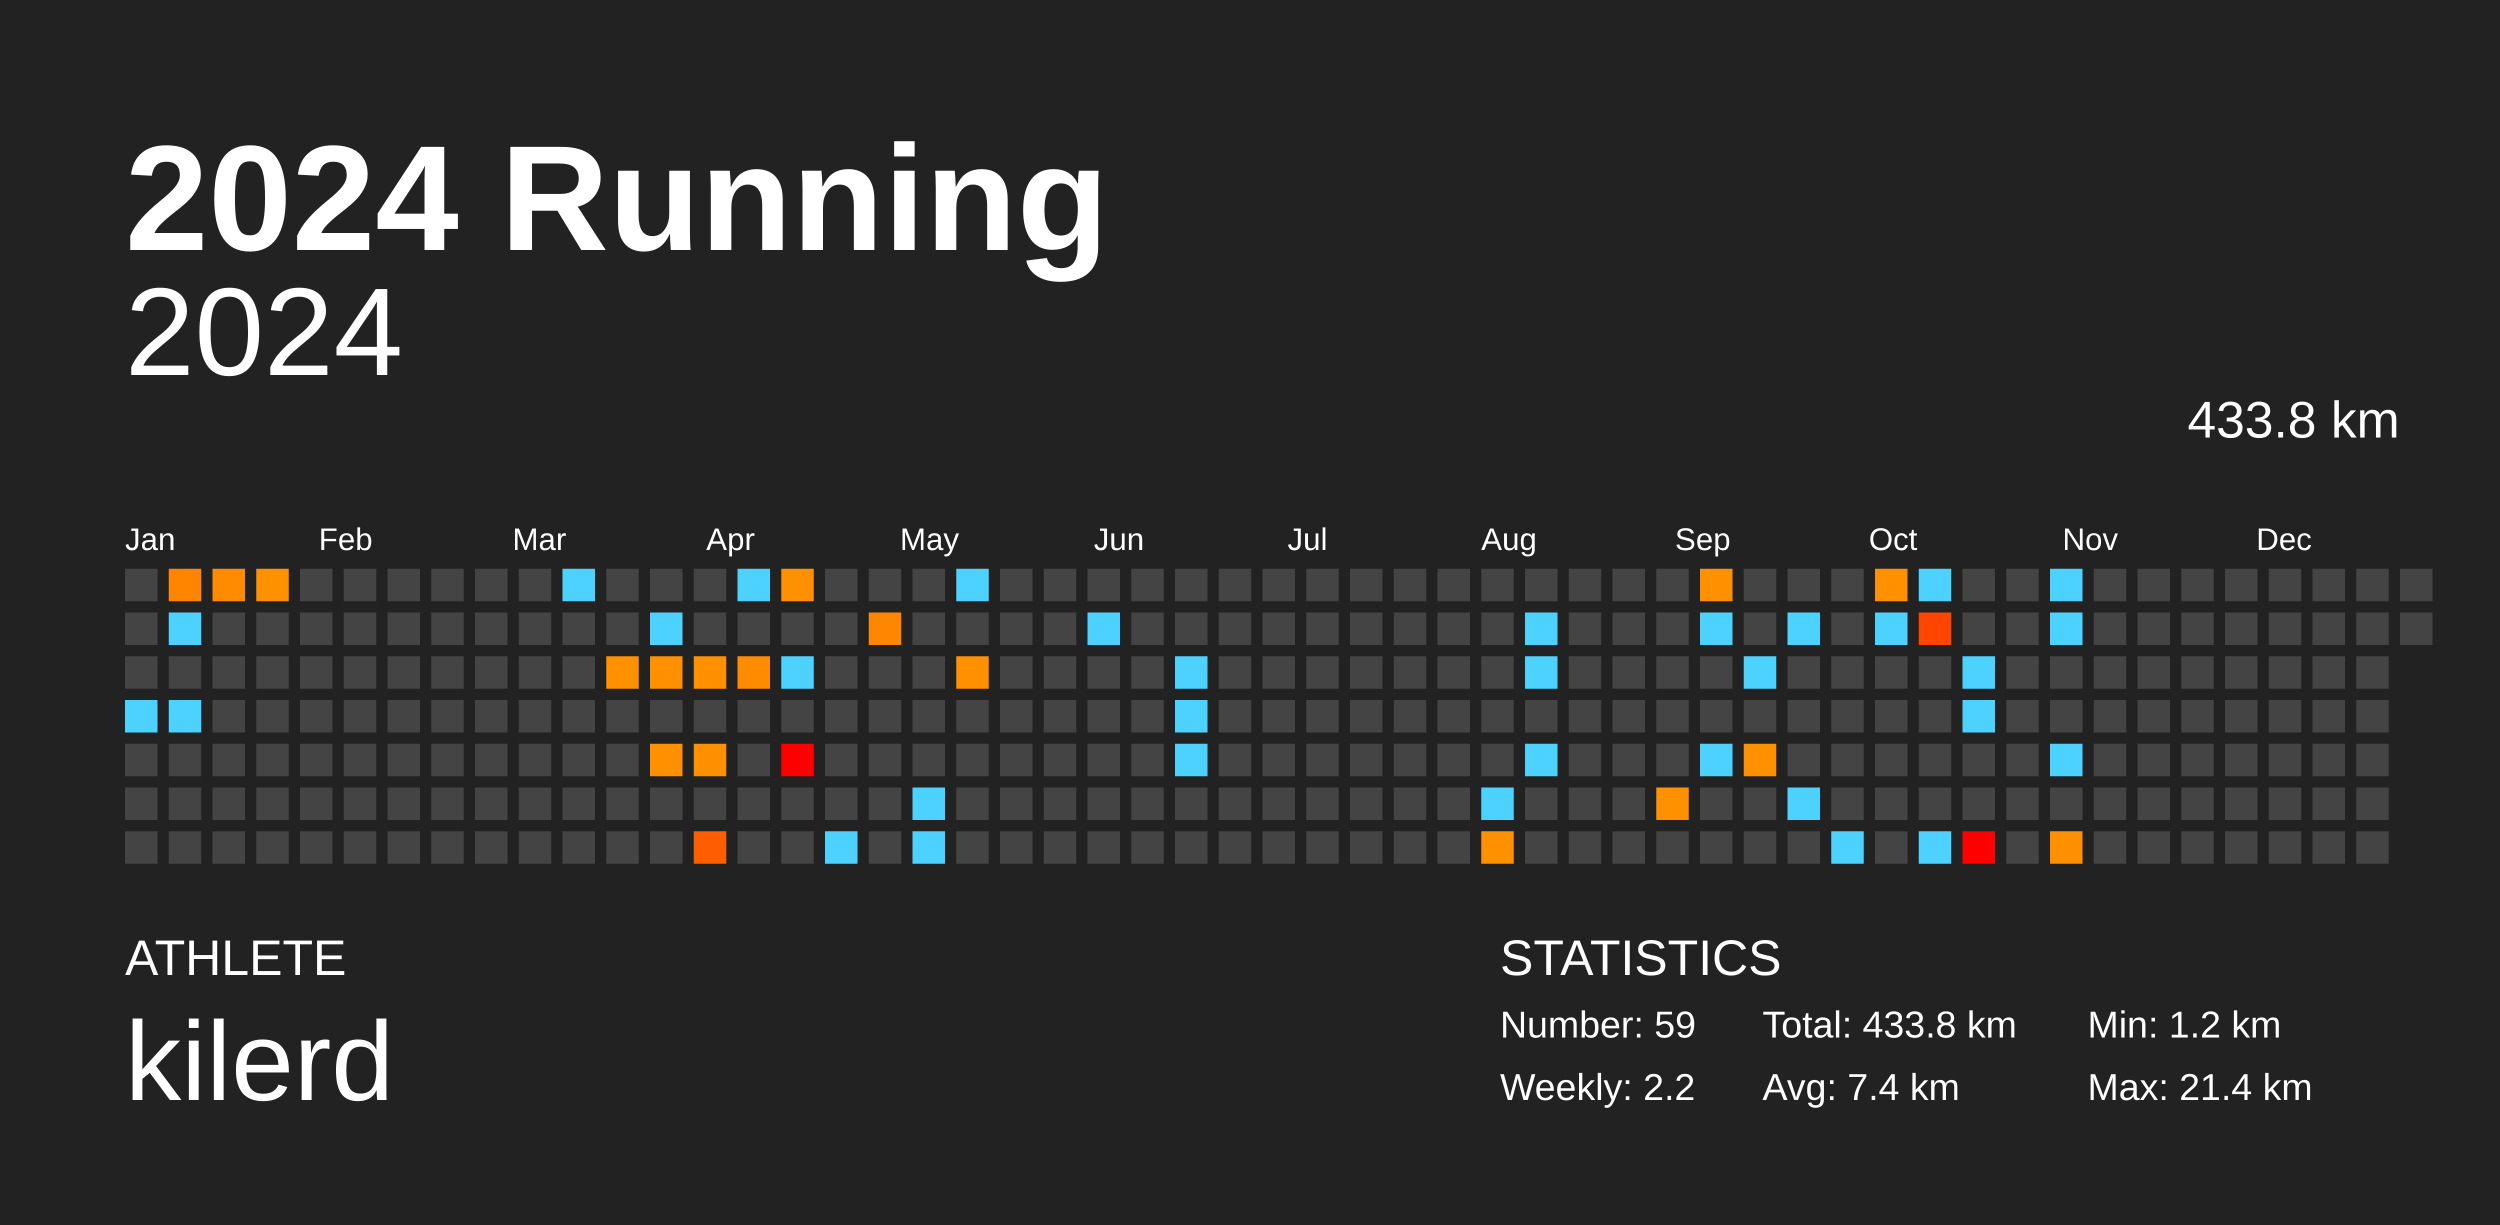
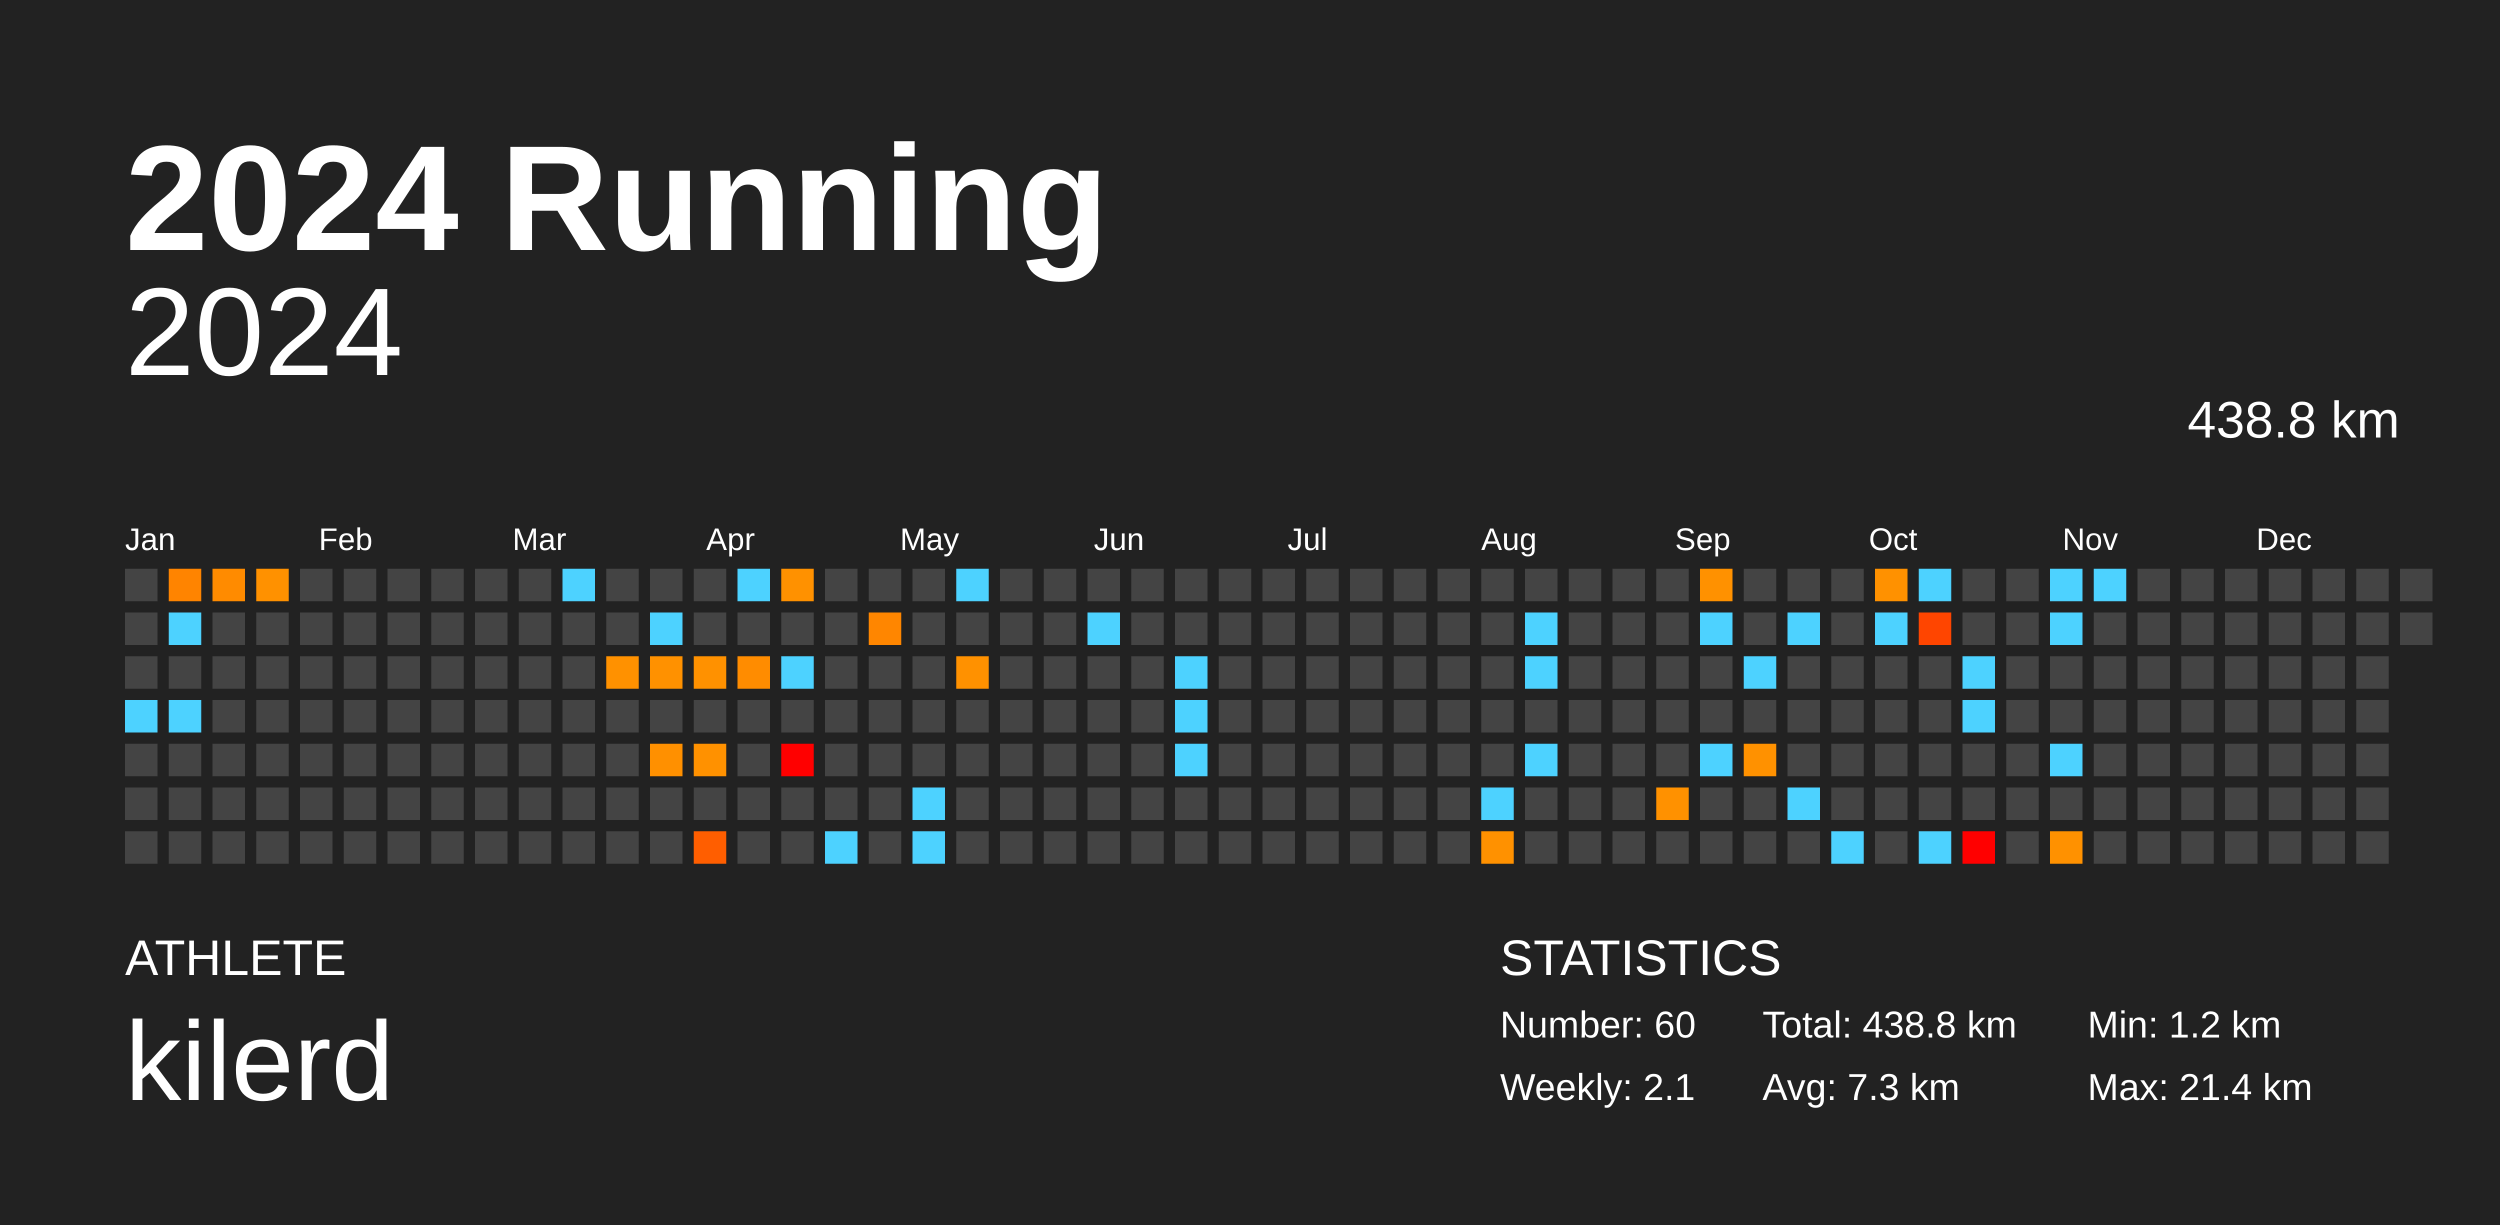
<svg xmlns="http://www.w3.org/2000/svg" baseProfile="full" height="98mm" version="1.1" viewBox="0,0,200,98" width="200mm">
  <defs />
  <rect fill="#222222" height="98" width="200" x="0" y="0" />
  <text fill="#FFFFFF" style="font-size:12px; font-family:Arial; font-weight:bold;" x="10" y="20">2024 Running</text>
  <text fill="#FFFFFF" style="font-size:4px; font-family:Arial" x="10" y="78">ATHLETE</text>
  <text fill="#FFFFFF" style="font-size:9px; font-family:Arial" x="10" y="88">kilerd</text>
  <text fill="#FFFFFF" style="font-size:4px; font-family:Arial" x="120" y="78">STATISTICS</text>
-   <text fill="#FFFFFF" style="font-size:3px; font-family:Arial" x="120" y="83">Number: 59</text>
-   <text fill="#FFFFFF" style="font-size:3px; font-family:Arial" x="120" y="88">Weekly: 2.2</text>
-   <text fill="#FFFFFF" style="font-size:3px; font-family:Arial" x="141" y="83">Total: 433.8 km</text>
-   <text fill="#FFFFFF" style="font-size:3px; font-family:Arial" x="141" y="88">Avg: 7.4 km</text>
+   <text fill="#FFFFFF" style="font-size:3px; font-family:Arial" x="120" y="83">Number: 60</text>
+   <text fill="#FFFFFF" style="font-size:3px; font-family:Arial" x="120" y="88">Weekly: 2.1</text>
+   <text fill="#FFFFFF" style="font-size:3px; font-family:Arial" x="141" y="83">Total: 438.8 km</text>
+   <text fill="#FFFFFF" style="font-size:3px; font-family:Arial" x="141" y="88">Avg: 7.3 km</text>
  <text fill="#FFFFFF" style="font-size:3px; font-family:Arial" x="167" y="83">Min: 1.2 km</text>
  <text fill="#FFFFFF" style="font-size:3px; font-family:Arial" x="167" y="88">Max: 21.4 km</text>
  <text alignment-baseline="hanging" fill="#FFFFFF" style="font-size:10.0px; font-family:Arial;" x="10" y="30">2024</text>
-   <text alignment-baseline="hanging" fill="#FFFFFF" style="font-size:4.125px; font-family:Arial;" x="175" y="35">433.8 km</text>
+   <text alignment-baseline="hanging" fill="#FFFFFF" style="font-size:4.125px; font-family:Arial;" x="175" y="35">438.8 km</text>
  <text fill="#FFFFFF" style="font-size:2.5px; font-family:Arial" x="10.0" y="44">Jan</text>
  <text fill="#FFFFFF" style="font-size:2.5px; font-family:Arial" x="25.5" y="44">Feb</text>
  <text fill="#FFFFFF" style="font-size:2.5px; font-family:Arial" x="41.0" y="44">Mar</text>
  <text fill="#FFFFFF" style="font-size:2.5px; font-family:Arial" x="56.5" y="44">Apr</text>
  <text fill="#FFFFFF" style="font-size:2.5px; font-family:Arial" x="72.0" y="44">May</text>
  <text fill="#FFFFFF" style="font-size:2.5px; font-family:Arial" x="87.5" y="44">Jun</text>
  <text fill="#FFFFFF" style="font-size:2.5px; font-family:Arial" x="103.0" y="44">Jul</text>
  <text fill="#FFFFFF" style="font-size:2.5px; font-family:Arial" x="118.5" y="44">Aug</text>
  <text fill="#FFFFFF" style="font-size:2.5px; font-family:Arial" x="134.0" y="44">Sep</text>
  <text fill="#FFFFFF" style="font-size:2.5px; font-family:Arial" x="149.5" y="44">Oct</text>
  <text fill="#FFFFFF" style="font-size:2.5px; font-family:Arial" x="165.0" y="44">Nov</text>
  <text fill="#FFFFFF" style="font-size:2.5px; font-family:Arial" x="180.5" y="44">Dec</text>
  <rect fill="#444444" height="2.6" width="2.6" x="10.0" y="45.5" />
  <rect fill="#444444" height="2.6" width="2.6" x="10.0" y="49.0" />
  <rect fill="#444444" height="2.6" width="2.6" x="10.0" y="52.5" />
  <rect fill="#4dd2ff" height="2.6" width="2.6" x="10.0" y="56.0" />
  <rect fill="#444444" height="2.6" width="2.6" x="10.0" y="59.5" />
  <rect fill="#444444" height="2.6" width="2.6" x="10.0" y="63.0" />
  <rect fill="#444444" height="2.6" width="2.6" x="10.0" y="66.5" />
  <rect fill="#ff8400" height="2.6" width="2.6" x="13.5" y="45.5" />
  <rect fill="#4dd2ff" height="2.6" width="2.6" x="13.5" y="49.0" />
  <rect fill="#444444" height="2.6" width="2.6" x="13.5" y="52.5" />
  <rect fill="#4dd2ff" height="2.6" width="2.6" x="13.5" y="56.0" />
  <rect fill="#444444" height="2.6" width="2.6" x="13.5" y="59.5" />
  <rect fill="#444444" height="2.6" width="2.6" x="13.5" y="63.0" />
  <rect fill="#444444" height="2.6" width="2.6" x="13.5" y="66.5" />
  <rect fill="#ff8b00" height="2.6" width="2.6" x="17.0" y="45.5" />
  <rect fill="#444444" height="2.6" width="2.6" x="17.0" y="49.0" />
  <rect fill="#444444" height="2.6" width="2.6" x="17.0" y="52.5" />
  <rect fill="#444444" height="2.6" width="2.6" x="17.0" y="56.0" />
  <rect fill="#444444" height="2.6" width="2.6" x="17.0" y="59.5" />
  <rect fill="#444444" height="2.6" width="2.6" x="17.0" y="63.0" />
  <rect fill="#444444" height="2.6" width="2.6" x="17.0" y="66.5" />
  <rect fill="#ff9100" height="2.6" width="2.6" x="20.5" y="45.5" />
  <rect fill="#444444" height="2.6" width="2.6" x="20.5" y="49.0" />
  <rect fill="#444444" height="2.6" width="2.6" x="20.5" y="52.5" />
  <rect fill="#444444" height="2.6" width="2.6" x="20.5" y="56.0" />
  <rect fill="#444444" height="2.6" width="2.6" x="20.5" y="59.5" />
  <rect fill="#444444" height="2.6" width="2.6" x="20.5" y="63.0" />
  <rect fill="#444444" height="2.6" width="2.6" x="20.5" y="66.5" />
  <rect fill="#444444" height="2.6" width="2.6" x="24.0" y="45.5" />
  <rect fill="#444444" height="2.6" width="2.6" x="24.0" y="49.0" />
  <rect fill="#444444" height="2.6" width="2.6" x="24.0" y="52.5" />
  <rect fill="#444444" height="2.6" width="2.6" x="24.0" y="56.0" />
  <rect fill="#444444" height="2.6" width="2.6" x="24.0" y="59.5" />
  <rect fill="#444444" height="2.6" width="2.6" x="24.0" y="63.0" />
  <rect fill="#444444" height="2.6" width="2.6" x="24.0" y="66.5" />
  <rect fill="#444444" height="2.6" width="2.6" x="27.5" y="45.5" />
  <rect fill="#444444" height="2.6" width="2.6" x="27.5" y="49.0" />
  <rect fill="#444444" height="2.6" width="2.6" x="27.5" y="52.5" />
  <rect fill="#444444" height="2.6" width="2.6" x="27.5" y="56.0" />
  <rect fill="#444444" height="2.6" width="2.6" x="27.5" y="59.5" />
  <rect fill="#444444" height="2.6" width="2.6" x="27.5" y="63.0" />
  <rect fill="#444444" height="2.6" width="2.6" x="27.5" y="66.5" />
  <rect fill="#444444" height="2.6" width="2.6" x="31.0" y="45.5" />
  <rect fill="#444444" height="2.6" width="2.6" x="31.0" y="49.0" />
  <rect fill="#444444" height="2.6" width="2.6" x="31.0" y="52.5" />
  <rect fill="#444444" height="2.6" width="2.6" x="31.0" y="56.0" />
  <rect fill="#444444" height="2.6" width="2.6" x="31.0" y="59.5" />
  <rect fill="#444444" height="2.6" width="2.6" x="31.0" y="63.0" />
  <rect fill="#444444" height="2.6" width="2.6" x="31.0" y="66.5" />
  <rect fill="#444444" height="2.6" width="2.6" x="34.5" y="45.5" />
  <rect fill="#444444" height="2.6" width="2.6" x="34.5" y="49.0" />
  <rect fill="#444444" height="2.6" width="2.6" x="34.5" y="52.5" />
  <rect fill="#444444" height="2.6" width="2.6" x="34.5" y="56.0" />
  <rect fill="#444444" height="2.6" width="2.6" x="34.5" y="59.5" />
  <rect fill="#444444" height="2.6" width="2.6" x="34.5" y="63.0" />
  <rect fill="#444444" height="2.6" width="2.6" x="34.5" y="66.5" />
  <rect fill="#444444" height="2.6" width="2.6" x="38.0" y="45.5" />
  <rect fill="#444444" height="2.6" width="2.6" x="38.0" y="49.0" />
  <rect fill="#444444" height="2.6" width="2.6" x="38.0" y="52.5" />
  <rect fill="#444444" height="2.6" width="2.6" x="38.0" y="56.0" />
  <rect fill="#444444" height="2.6" width="2.6" x="38.0" y="59.5" />
  <rect fill="#444444" height="2.6" width="2.6" x="38.0" y="63.0" />
  <rect fill="#444444" height="2.6" width="2.6" x="38.0" y="66.5" />
  <rect fill="#444444" height="2.6" width="2.6" x="41.5" y="45.5" />
  <rect fill="#444444" height="2.6" width="2.6" x="41.5" y="49.0" />
  <rect fill="#444444" height="2.6" width="2.6" x="41.5" y="52.5" />
  <rect fill="#444444" height="2.6" width="2.6" x="41.5" y="56.0" />
  <rect fill="#444444" height="2.6" width="2.6" x="41.5" y="59.5" />
  <rect fill="#444444" height="2.6" width="2.6" x="41.5" y="63.0" />
  <rect fill="#444444" height="2.6" width="2.6" x="41.5" y="66.5" />
  <rect fill="#4dd2ff" height="2.6" width="2.6" x="45.0" y="45.5" />
  <rect fill="#444444" height="2.6" width="2.6" x="45.0" y="49.0" />
  <rect fill="#444444" height="2.6" width="2.6" x="45.0" y="52.5" />
  <rect fill="#444444" height="2.6" width="2.6" x="45.0" y="56.0" />
  <rect fill="#444444" height="2.6" width="2.6" x="45.0" y="59.5" />
  <rect fill="#444444" height="2.6" width="2.6" x="45.0" y="63.0" />
  <rect fill="#444444" height="2.6" width="2.6" x="45.0" y="66.5" />
  <rect fill="#444444" height="2.6" width="2.6" x="48.5" y="45.5" />
  <rect fill="#444444" height="2.6" width="2.6" x="48.5" y="49.0" />
  <rect fill="#ff9100" height="2.6" width="2.6" x="48.5" y="52.5" />
  <rect fill="#444444" height="2.6" width="2.6" x="48.5" y="56.0" />
  <rect fill="#444444" height="2.6" width="2.6" x="48.5" y="59.5" />
  <rect fill="#444444" height="2.6" width="2.6" x="48.5" y="63.0" />
  <rect fill="#444444" height="2.6" width="2.6" x="48.5" y="66.5" />
  <rect fill="#444444" height="2.6" width="2.6" x="52.0" y="45.5" />
  <rect fill="#4dd2ff" height="2.6" width="2.6" x="52.0" y="49.0" />
  <rect fill="#ff9100" height="2.6" width="2.6" x="52.0" y="52.5" />
  <rect fill="#444444" height="2.6" width="2.6" x="52.0" y="56.0" />
  <rect fill="#ff9000" height="2.6" width="2.6" x="52.0" y="59.5" />
  <rect fill="#444444" height="2.6" width="2.6" x="52.0" y="63.0" />
  <rect fill="#444444" height="2.6" width="2.6" x="52.0" y="66.5" />
  <rect fill="#444444" height="2.6" width="2.6" x="55.5" y="45.5" />
  <rect fill="#444444" height="2.6" width="2.6" x="55.5" y="49.0" />
  <rect fill="#ff9100" height="2.6" width="2.6" x="55.5" y="52.5" />
  <rect fill="#444444" height="2.6" width="2.6" x="55.5" y="56.0" />
  <rect fill="#ff9100" height="2.6" width="2.6" x="55.5" y="59.5" />
  <rect fill="#444444" height="2.6" width="2.6" x="55.5" y="63.0" />
  <rect fill="#ff5e00" height="2.6" width="2.6" x="55.5" y="66.5" />
  <rect fill="#4dd2ff" height="2.6" width="2.6" x="59.0" y="45.5" />
  <rect fill="#444444" height="2.6" width="2.6" x="59.0" y="49.0" />
  <rect fill="#ff8c00" height="2.6" width="2.6" x="59.0" y="52.5" />
  <rect fill="#444444" height="2.6" width="2.6" x="59.0" y="56.0" />
  <rect fill="#444444" height="2.6" width="2.6" x="59.0" y="59.5" />
  <rect fill="#444444" height="2.6" width="2.6" x="59.0" y="63.0" />
  <rect fill="#444444" height="2.6" width="2.6" x="59.0" y="66.5" />
  <rect fill="#ff9100" height="2.6" width="2.6" x="62.5" y="45.5" />
  <rect fill="#444444" height="2.6" width="2.6" x="62.5" y="49.0" />
  <rect fill="#4dd2ff" height="2.6" width="2.6" x="62.5" y="52.5" />
  <rect fill="#444444" height="2.6" width="2.6" x="62.5" y="56.0" />
  <rect fill="red" height="2.6" width="2.6" x="62.5" y="59.5" />
  <rect fill="#444444" height="2.6" width="2.6" x="62.5" y="63.0" />
  <rect fill="#444444" height="2.6" width="2.6" x="62.5" y="66.5" />
  <rect fill="#444444" height="2.6" width="2.6" x="66.0" y="45.5" />
  <rect fill="#444444" height="2.6" width="2.6" x="66.0" y="49.0" />
  <rect fill="#444444" height="2.6" width="2.6" x="66.0" y="52.5" />
  <rect fill="#444444" height="2.6" width="2.6" x="66.0" y="56.0" />
  <rect fill="#444444" height="2.6" width="2.6" x="66.0" y="59.5" />
  <rect fill="#444444" height="2.6" width="2.6" x="66.0" y="63.0" />
  <rect fill="#4dd2ff" height="2.6" width="2.6" x="66.0" y="66.5" />
  <rect fill="#444444" height="2.6" width="2.6" x="69.5" y="45.5" />
  <rect fill="#ff8600" height="2.6" width="2.6" x="69.5" y="49.0" />
  <rect fill="#444444" height="2.6" width="2.6" x="69.5" y="52.5" />
  <rect fill="#444444" height="2.6" width="2.6" x="69.5" y="56.0" />
  <rect fill="#444444" height="2.6" width="2.6" x="69.5" y="59.5" />
  <rect fill="#444444" height="2.6" width="2.6" x="69.5" y="63.0" />
  <rect fill="#444444" height="2.6" width="2.6" x="69.5" y="66.5" />
  <rect fill="#444444" height="2.6" width="2.6" x="73.0" y="45.5" />
  <rect fill="#444444" height="2.6" width="2.6" x="73.0" y="49.0" />
  <rect fill="#444444" height="2.6" width="2.6" x="73.0" y="52.5" />
  <rect fill="#444444" height="2.6" width="2.6" x="73.0" y="56.0" />
  <rect fill="#444444" height="2.6" width="2.6" x="73.0" y="59.5" />
  <rect fill="#4dd2ff" height="2.6" width="2.6" x="73.0" y="63.0" />
  <rect fill="#4dd2ff" height="2.6" width="2.6" x="73.0" y="66.5" />
  <rect fill="#4dd2ff" height="2.6" width="2.6" x="76.5" y="45.5" />
  <rect fill="#444444" height="2.6" width="2.6" x="76.5" y="49.0" />
  <rect fill="#ff9100" height="2.6" width="2.6" x="76.5" y="52.5" />
  <rect fill="#444444" height="2.6" width="2.6" x="76.5" y="56.0" />
  <rect fill="#444444" height="2.6" width="2.6" x="76.5" y="59.5" />
  <rect fill="#444444" height="2.6" width="2.6" x="76.5" y="63.0" />
  <rect fill="#444444" height="2.6" width="2.6" x="76.5" y="66.5" />
  <rect fill="#444444" height="2.6" width="2.6" x="80.0" y="45.5" />
  <rect fill="#444444" height="2.6" width="2.6" x="80.0" y="49.0" />
  <rect fill="#444444" height="2.6" width="2.6" x="80.0" y="52.5" />
  <rect fill="#444444" height="2.6" width="2.6" x="80.0" y="56.0" />
  <rect fill="#444444" height="2.6" width="2.6" x="80.0" y="59.5" />
  <rect fill="#444444" height="2.6" width="2.6" x="80.0" y="63.0" />
  <rect fill="#444444" height="2.6" width="2.6" x="80.0" y="66.5" />
  <rect fill="#444444" height="2.6" width="2.6" x="83.5" y="45.5" />
  <rect fill="#444444" height="2.6" width="2.6" x="83.5" y="49.0" />
  <rect fill="#444444" height="2.6" width="2.6" x="83.5" y="52.5" />
  <rect fill="#444444" height="2.6" width="2.6" x="83.5" y="56.0" />
  <rect fill="#444444" height="2.6" width="2.6" x="83.5" y="59.5" />
  <rect fill="#444444" height="2.6" width="2.6" x="83.5" y="63.0" />
  <rect fill="#444444" height="2.6" width="2.6" x="83.5" y="66.5" />
  <rect fill="#444444" height="2.6" width="2.6" x="87.0" y="45.5" />
  <rect fill="#4dd2ff" height="2.6" width="2.6" x="87.0" y="49.0" />
  <rect fill="#444444" height="2.6" width="2.6" x="87.0" y="52.5" />
  <rect fill="#444444" height="2.6" width="2.6" x="87.0" y="56.0" />
  <rect fill="#444444" height="2.6" width="2.6" x="87.0" y="59.5" />
  <rect fill="#444444" height="2.6" width="2.6" x="87.0" y="63.0" />
  <rect fill="#444444" height="2.6" width="2.6" x="87.0" y="66.5" />
  <rect fill="#444444" height="2.6" width="2.6" x="90.5" y="45.5" />
  <rect fill="#444444" height="2.6" width="2.6" x="90.5" y="49.0" />
  <rect fill="#444444" height="2.6" width="2.6" x="90.5" y="52.5" />
  <rect fill="#444444" height="2.6" width="2.6" x="90.5" y="56.0" />
  <rect fill="#444444" height="2.6" width="2.6" x="90.5" y="59.5" />
  <rect fill="#444444" height="2.6" width="2.6" x="90.5" y="63.0" />
  <rect fill="#444444" height="2.6" width="2.6" x="90.5" y="66.5" />
  <rect fill="#444444" height="2.6" width="2.6" x="94.0" y="45.5" />
  <rect fill="#444444" height="2.6" width="2.6" x="94.0" y="49.0" />
  <rect fill="#4dd2ff" height="2.6" width="2.6" x="94.0" y="52.5" />
  <rect fill="#4dd2ff" height="2.6" width="2.6" x="94.0" y="56.0" />
  <rect fill="#4dd2ff" height="2.6" width="2.6" x="94.0" y="59.5" />
  <rect fill="#444444" height="2.6" width="2.6" x="94.0" y="63.0" />
  <rect fill="#444444" height="2.6" width="2.6" x="94.0" y="66.5" />
  <rect fill="#444444" height="2.6" width="2.6" x="97.5" y="45.5" />
  <rect fill="#444444" height="2.6" width="2.6" x="97.5" y="49.0" />
  <rect fill="#444444" height="2.6" width="2.6" x="97.5" y="52.5" />
  <rect fill="#444444" height="2.6" width="2.6" x="97.5" y="56.0" />
  <rect fill="#444444" height="2.6" width="2.6" x="97.5" y="59.5" />
  <rect fill="#444444" height="2.6" width="2.6" x="97.5" y="63.0" />
  <rect fill="#444444" height="2.6" width="2.6" x="97.5" y="66.5" />
  <rect fill="#444444" height="2.6" width="2.6" x="101.0" y="45.5" />
  <rect fill="#444444" height="2.6" width="2.6" x="101.0" y="49.0" />
  <rect fill="#444444" height="2.6" width="2.6" x="101.0" y="52.5" />
  <rect fill="#444444" height="2.6" width="2.6" x="101.0" y="56.0" />
  <rect fill="#444444" height="2.6" width="2.6" x="101.0" y="59.5" />
  <rect fill="#444444" height="2.6" width="2.6" x="101.0" y="63.0" />
  <rect fill="#444444" height="2.6" width="2.6" x="101.0" y="66.5" />
  <rect fill="#444444" height="2.6" width="2.6" x="104.5" y="45.5" />
  <rect fill="#444444" height="2.6" width="2.6" x="104.5" y="49.0" />
  <rect fill="#444444" height="2.6" width="2.6" x="104.5" y="52.5" />
  <rect fill="#444444" height="2.6" width="2.6" x="104.5" y="56.0" />
  <rect fill="#444444" height="2.6" width="2.6" x="104.5" y="59.5" />
  <rect fill="#444444" height="2.6" width="2.6" x="104.5" y="63.0" />
  <rect fill="#444444" height="2.6" width="2.6" x="104.5" y="66.5" />
  <rect fill="#444444" height="2.6" width="2.6" x="108.0" y="45.5" />
  <rect fill="#444444" height="2.6" width="2.6" x="108.0" y="49.0" />
  <rect fill="#444444" height="2.6" width="2.6" x="108.0" y="52.5" />
  <rect fill="#444444" height="2.6" width="2.6" x="108.0" y="56.0" />
  <rect fill="#444444" height="2.6" width="2.6" x="108.0" y="59.5" />
  <rect fill="#444444" height="2.6" width="2.6" x="108.0" y="63.0" />
  <rect fill="#444444" height="2.6" width="2.6" x="108.0" y="66.5" />
  <rect fill="#444444" height="2.6" width="2.6" x="111.5" y="45.5" />
  <rect fill="#444444" height="2.6" width="2.6" x="111.5" y="49.0" />
  <rect fill="#444444" height="2.6" width="2.6" x="111.5" y="52.5" />
  <rect fill="#444444" height="2.6" width="2.6" x="111.5" y="56.0" />
  <rect fill="#444444" height="2.6" width="2.6" x="111.5" y="59.5" />
  <rect fill="#444444" height="2.6" width="2.6" x="111.5" y="63.0" />
  <rect fill="#444444" height="2.6" width="2.6" x="111.5" y="66.5" />
  <rect fill="#444444" height="2.6" width="2.6" x="115.0" y="45.5" />
  <rect fill="#444444" height="2.6" width="2.6" x="115.0" y="49.0" />
  <rect fill="#444444" height="2.6" width="2.6" x="115.0" y="52.5" />
  <rect fill="#444444" height="2.6" width="2.6" x="115.0" y="56.0" />
  <rect fill="#444444" height="2.6" width="2.6" x="115.0" y="59.5" />
  <rect fill="#444444" height="2.6" width="2.6" x="115.0" y="63.0" />
  <rect fill="#444444" height="2.6" width="2.6" x="115.0" y="66.5" />
  <rect fill="#444444" height="2.6" width="2.6" x="118.5" y="45.5" />
  <rect fill="#444444" height="2.6" width="2.6" x="118.5" y="49.0" />
  <rect fill="#444444" height="2.6" width="2.6" x="118.5" y="52.5" />
  <rect fill="#444444" height="2.6" width="2.6" x="118.5" y="56.0" />
  <rect fill="#444444" height="2.6" width="2.6" x="118.5" y="59.5" />
  <rect fill="#4dd2ff" height="2.6" width="2.6" x="118.5" y="63.0" />
  <rect fill="#ff9100" height="2.6" width="2.6" x="118.5" y="66.5" />
  <rect fill="#444444" height="2.6" width="2.6" x="122.0" y="45.5" />
  <rect fill="#4dd2ff" height="2.6" width="2.6" x="122.0" y="49.0" />
  <rect fill="#4dd2ff" height="2.6" width="2.6" x="122.0" y="52.5" />
  <rect fill="#444444" height="2.6" width="2.6" x="122.0" y="56.0" />
  <rect fill="#4dd2ff" height="2.6" width="2.6" x="122.0" y="59.5" />
  <rect fill="#444444" height="2.6" width="2.6" x="122.0" y="63.0" />
  <rect fill="#444444" height="2.6" width="2.6" x="122.0" y="66.5" />
  <rect fill="#444444" height="2.6" width="2.6" x="125.5" y="45.5" />
  <rect fill="#444444" height="2.6" width="2.6" x="125.5" y="49.0" />
  <rect fill="#444444" height="2.6" width="2.6" x="125.5" y="52.5" />
  <rect fill="#444444" height="2.6" width="2.6" x="125.5" y="56.0" />
  <rect fill="#444444" height="2.6" width="2.6" x="125.5" y="59.5" />
  <rect fill="#444444" height="2.6" width="2.6" x="125.5" y="63.0" />
  <rect fill="#444444" height="2.6" width="2.6" x="125.5" y="66.5" />
  <rect fill="#444444" height="2.6" width="2.6" x="129.0" y="45.5" />
  <rect fill="#444444" height="2.6" width="2.6" x="129.0" y="49.0" />
  <rect fill="#444444" height="2.6" width="2.6" x="129.0" y="52.5" />
  <rect fill="#444444" height="2.6" width="2.6" x="129.0" y="56.0" />
  <rect fill="#444444" height="2.6" width="2.6" x="129.0" y="59.5" />
  <rect fill="#444444" height="2.6" width="2.6" x="129.0" y="63.0" />
  <rect fill="#444444" height="2.6" width="2.6" x="129.0" y="66.5" />
  <rect fill="#444444" height="2.6" width="2.6" x="132.5" y="45.5" />
  <rect fill="#444444" height="2.6" width="2.6" x="132.5" y="49.0" />
  <rect fill="#444444" height="2.6" width="2.6" x="132.5" y="52.5" />
  <rect fill="#444444" height="2.6" width="2.6" x="132.5" y="56.0" />
  <rect fill="#444444" height="2.6" width="2.6" x="132.5" y="59.5" />
  <rect fill="#ff9100" height="2.6" width="2.6" x="132.5" y="63.0" />
  <rect fill="#444444" height="2.6" width="2.6" x="132.5" y="66.5" />
  <rect fill="#ff9100" height="2.6" width="2.6" x="136.0" y="45.5" />
  <rect fill="#4dd2ff" height="2.6" width="2.6" x="136.0" y="49.0" />
  <rect fill="#444444" height="2.6" width="2.6" x="136.0" y="52.5" />
  <rect fill="#444444" height="2.6" width="2.6" x="136.0" y="56.0" />
  <rect fill="#4dd2ff" height="2.6" width="2.6" x="136.0" y="59.5" />
  <rect fill="#444444" height="2.6" width="2.6" x="136.0" y="63.0" />
  <rect fill="#444444" height="2.6" width="2.6" x="136.0" y="66.5" />
  <rect fill="#444444" height="2.6" width="2.6" x="139.5" y="45.5" />
  <rect fill="#444444" height="2.6" width="2.6" x="139.5" y="49.0" />
  <rect fill="#4dd2ff" height="2.6" width="2.6" x="139.5" y="52.5" />
  <rect fill="#444444" height="2.6" width="2.6" x="139.5" y="56.0" />
  <rect fill="#ff9100" height="2.6" width="2.6" x="139.5" y="59.5" />
  <rect fill="#444444" height="2.6" width="2.6" x="139.5" y="63.0" />
  <rect fill="#444444" height="2.6" width="2.6" x="139.5" y="66.5" />
  <rect fill="#444444" height="2.6" width="2.6" x="143.0" y="45.5" />
  <rect fill="#4dd2ff" height="2.6" width="2.6" x="143.0" y="49.0" />
  <rect fill="#444444" height="2.6" width="2.6" x="143.0" y="52.5" />
  <rect fill="#444444" height="2.6" width="2.6" x="143.0" y="56.0" />
  <rect fill="#444444" height="2.6" width="2.6" x="143.0" y="59.5" />
  <rect fill="#4dd2ff" height="2.6" width="2.6" x="143.0" y="63.0" />
  <rect fill="#444444" height="2.6" width="2.6" x="143.0" y="66.5" />
  <rect fill="#444444" height="2.6" width="2.6" x="146.5" y="45.5" />
  <rect fill="#444444" height="2.6" width="2.6" x="146.5" y="49.0" />
  <rect fill="#444444" height="2.6" width="2.6" x="146.5" y="52.5" />
  <rect fill="#444444" height="2.6" width="2.6" x="146.5" y="56.0" />
  <rect fill="#444444" height="2.6" width="2.6" x="146.5" y="59.5" />
  <rect fill="#444444" height="2.6" width="2.6" x="146.5" y="63.0" />
  <rect fill="#4dd2ff" height="2.6" width="2.6" x="146.5" y="66.5" />
  <rect fill="#ff9100" height="2.6" width="2.6" x="150.0" y="45.5" />
  <rect fill="#4dd2ff" height="2.6" width="2.6" x="150.0" y="49.0" />
  <rect fill="#444444" height="2.6" width="2.6" x="150.0" y="52.5" />
  <rect fill="#444444" height="2.6" width="2.6" x="150.0" y="56.0" />
  <rect fill="#444444" height="2.6" width="2.6" x="150.0" y="59.5" />
  <rect fill="#444444" height="2.6" width="2.6" x="150.0" y="63.0" />
  <rect fill="#444444" height="2.6" width="2.6" x="150.0" y="66.5" />
  <rect fill="#4dd2ff" height="2.6" width="2.6" x="153.5" y="45.5" />
  <rect fill="#ff4500" height="2.6" width="2.6" x="153.5" y="49.0" />
  <rect fill="#444444" height="2.6" width="2.6" x="153.5" y="52.5" />
  <rect fill="#444444" height="2.6" width="2.6" x="153.5" y="56.0" />
  <rect fill="#444444" height="2.6" width="2.6" x="153.5" y="59.5" />
  <rect fill="#444444" height="2.6" width="2.6" x="153.5" y="63.0" />
  <rect fill="#4dd2ff" height="2.6" width="2.6" x="153.5" y="66.5" />
  <rect fill="#444444" height="2.6" width="2.6" x="157.0" y="45.5" />
  <rect fill="#444444" height="2.6" width="2.6" x="157.0" y="49.0" />
  <rect fill="#4dd2ff" height="2.6" width="2.6" x="157.0" y="52.5" />
  <rect fill="#4dd2ff" height="2.6" width="2.6" x="157.0" y="56.0" />
  <rect fill="#444444" height="2.6" width="2.6" x="157.0" y="59.5" />
  <rect fill="#444444" height="2.6" width="2.6" x="157.0" y="63.0" />
  <rect fill="red" height="2.6" width="2.6" x="157.0" y="66.5" />
  <rect fill="#444444" height="2.6" width="2.6" x="160.5" y="45.5" />
  <rect fill="#444444" height="2.6" width="2.6" x="160.5" y="49.0" />
  <rect fill="#444444" height="2.6" width="2.6" x="160.5" y="52.5" />
  <rect fill="#444444" height="2.6" width="2.6" x="160.5" y="56.0" />
  <rect fill="#444444" height="2.6" width="2.6" x="160.5" y="59.5" />
  <rect fill="#444444" height="2.6" width="2.6" x="160.5" y="63.0" />
  <rect fill="#444444" height="2.6" width="2.6" x="160.5" y="66.5" />
  <rect fill="#4dd2ff" height="2.6" width="2.6" x="164.0" y="45.5" />
  <rect fill="#4dd2ff" height="2.6" width="2.6" x="164.0" y="49.0" />
  <rect fill="#444444" height="2.6" width="2.6" x="164.0" y="52.5" />
  <rect fill="#444444" height="2.6" width="2.6" x="164.0" y="56.0" />
  <rect fill="#4dd2ff" height="2.6" width="2.6" x="164.0" y="59.5" />
  <rect fill="#444444" height="2.6" width="2.6" x="164.0" y="63.0" />
  <rect fill="#ff9100" height="2.6" width="2.6" x="164.0" y="66.5" />
-   <rect fill="#444444" height="2.6" width="2.6" x="167.5" y="45.5" />
+   <rect fill="#4dd2ff" height="2.6" width="2.6" x="167.5" y="45.5" />
  <rect fill="#444444" height="2.6" width="2.6" x="167.5" y="49.0" />
  <rect fill="#444444" height="2.6" width="2.6" x="167.5" y="52.5" />
  <rect fill="#444444" height="2.6" width="2.6" x="167.5" y="56.0" />
  <rect fill="#444444" height="2.6" width="2.6" x="167.5" y="59.5" />
  <rect fill="#444444" height="2.6" width="2.6" x="167.5" y="63.0" />
  <rect fill="#444444" height="2.6" width="2.6" x="167.5" y="66.5" />
  <rect fill="#444444" height="2.6" width="2.6" x="171.0" y="45.5" />
  <rect fill="#444444" height="2.6" width="2.6" x="171.0" y="49.0" />
  <rect fill="#444444" height="2.6" width="2.6" x="171.0" y="52.5" />
  <rect fill="#444444" height="2.6" width="2.6" x="171.0" y="56.0" />
  <rect fill="#444444" height="2.6" width="2.6" x="171.0" y="59.5" />
  <rect fill="#444444" height="2.6" width="2.6" x="171.0" y="63.0" />
  <rect fill="#444444" height="2.6" width="2.6" x="171.0" y="66.5" />
  <rect fill="#444444" height="2.6" width="2.6" x="174.5" y="45.5" />
  <rect fill="#444444" height="2.6" width="2.6" x="174.5" y="49.0" />
  <rect fill="#444444" height="2.6" width="2.6" x="174.5" y="52.5" />
  <rect fill="#444444" height="2.6" width="2.6" x="174.5" y="56.0" />
  <rect fill="#444444" height="2.6" width="2.6" x="174.5" y="59.5" />
  <rect fill="#444444" height="2.6" width="2.6" x="174.5" y="63.0" />
  <rect fill="#444444" height="2.6" width="2.6" x="174.5" y="66.5" />
  <rect fill="#444444" height="2.6" width="2.6" x="178.0" y="45.5" />
  <rect fill="#444444" height="2.6" width="2.6" x="178.0" y="49.0" />
  <rect fill="#444444" height="2.6" width="2.6" x="178.0" y="52.5" />
  <rect fill="#444444" height="2.6" width="2.6" x="178.0" y="56.0" />
  <rect fill="#444444" height="2.6" width="2.6" x="178.0" y="59.5" />
  <rect fill="#444444" height="2.6" width="2.6" x="178.0" y="63.0" />
  <rect fill="#444444" height="2.6" width="2.6" x="178.0" y="66.5" />
  <rect fill="#444444" height="2.6" width="2.6" x="181.5" y="45.5" />
  <rect fill="#444444" height="2.6" width="2.6" x="181.5" y="49.0" />
  <rect fill="#444444" height="2.6" width="2.6" x="181.5" y="52.5" />
  <rect fill="#444444" height="2.6" width="2.6" x="181.5" y="56.0" />
  <rect fill="#444444" height="2.6" width="2.6" x="181.5" y="59.5" />
  <rect fill="#444444" height="2.6" width="2.6" x="181.5" y="63.0" />
  <rect fill="#444444" height="2.6" width="2.6" x="181.5" y="66.5" />
  <rect fill="#444444" height="2.6" width="2.6" x="185.0" y="45.5" />
  <rect fill="#444444" height="2.6" width="2.6" x="185.0" y="49.0" />
  <rect fill="#444444" height="2.6" width="2.6" x="185.0" y="52.5" />
  <rect fill="#444444" height="2.6" width="2.6" x="185.0" y="56.0" />
  <rect fill="#444444" height="2.6" width="2.6" x="185.0" y="59.5" />
  <rect fill="#444444" height="2.6" width="2.6" x="185.0" y="63.0" />
  <rect fill="#444444" height="2.6" width="2.6" x="185.0" y="66.5" />
  <rect fill="#444444" height="2.6" width="2.6" x="188.5" y="45.5" />
  <rect fill="#444444" height="2.6" width="2.6" x="188.5" y="49.0" />
  <rect fill="#444444" height="2.6" width="2.6" x="188.5" y="52.5" />
  <rect fill="#444444" height="2.6" width="2.6" x="188.5" y="56.0" />
  <rect fill="#444444" height="2.6" width="2.6" x="188.5" y="59.5" />
  <rect fill="#444444" height="2.6" width="2.6" x="188.5" y="63.0" />
  <rect fill="#444444" height="2.6" width="2.6" x="188.5" y="66.5" />
  <rect fill="#444444" height="2.6" width="2.6" x="192.0" y="45.5" />
  <rect fill="#444444" height="2.6" width="2.6" x="192.0" y="49.0" />
</svg>
